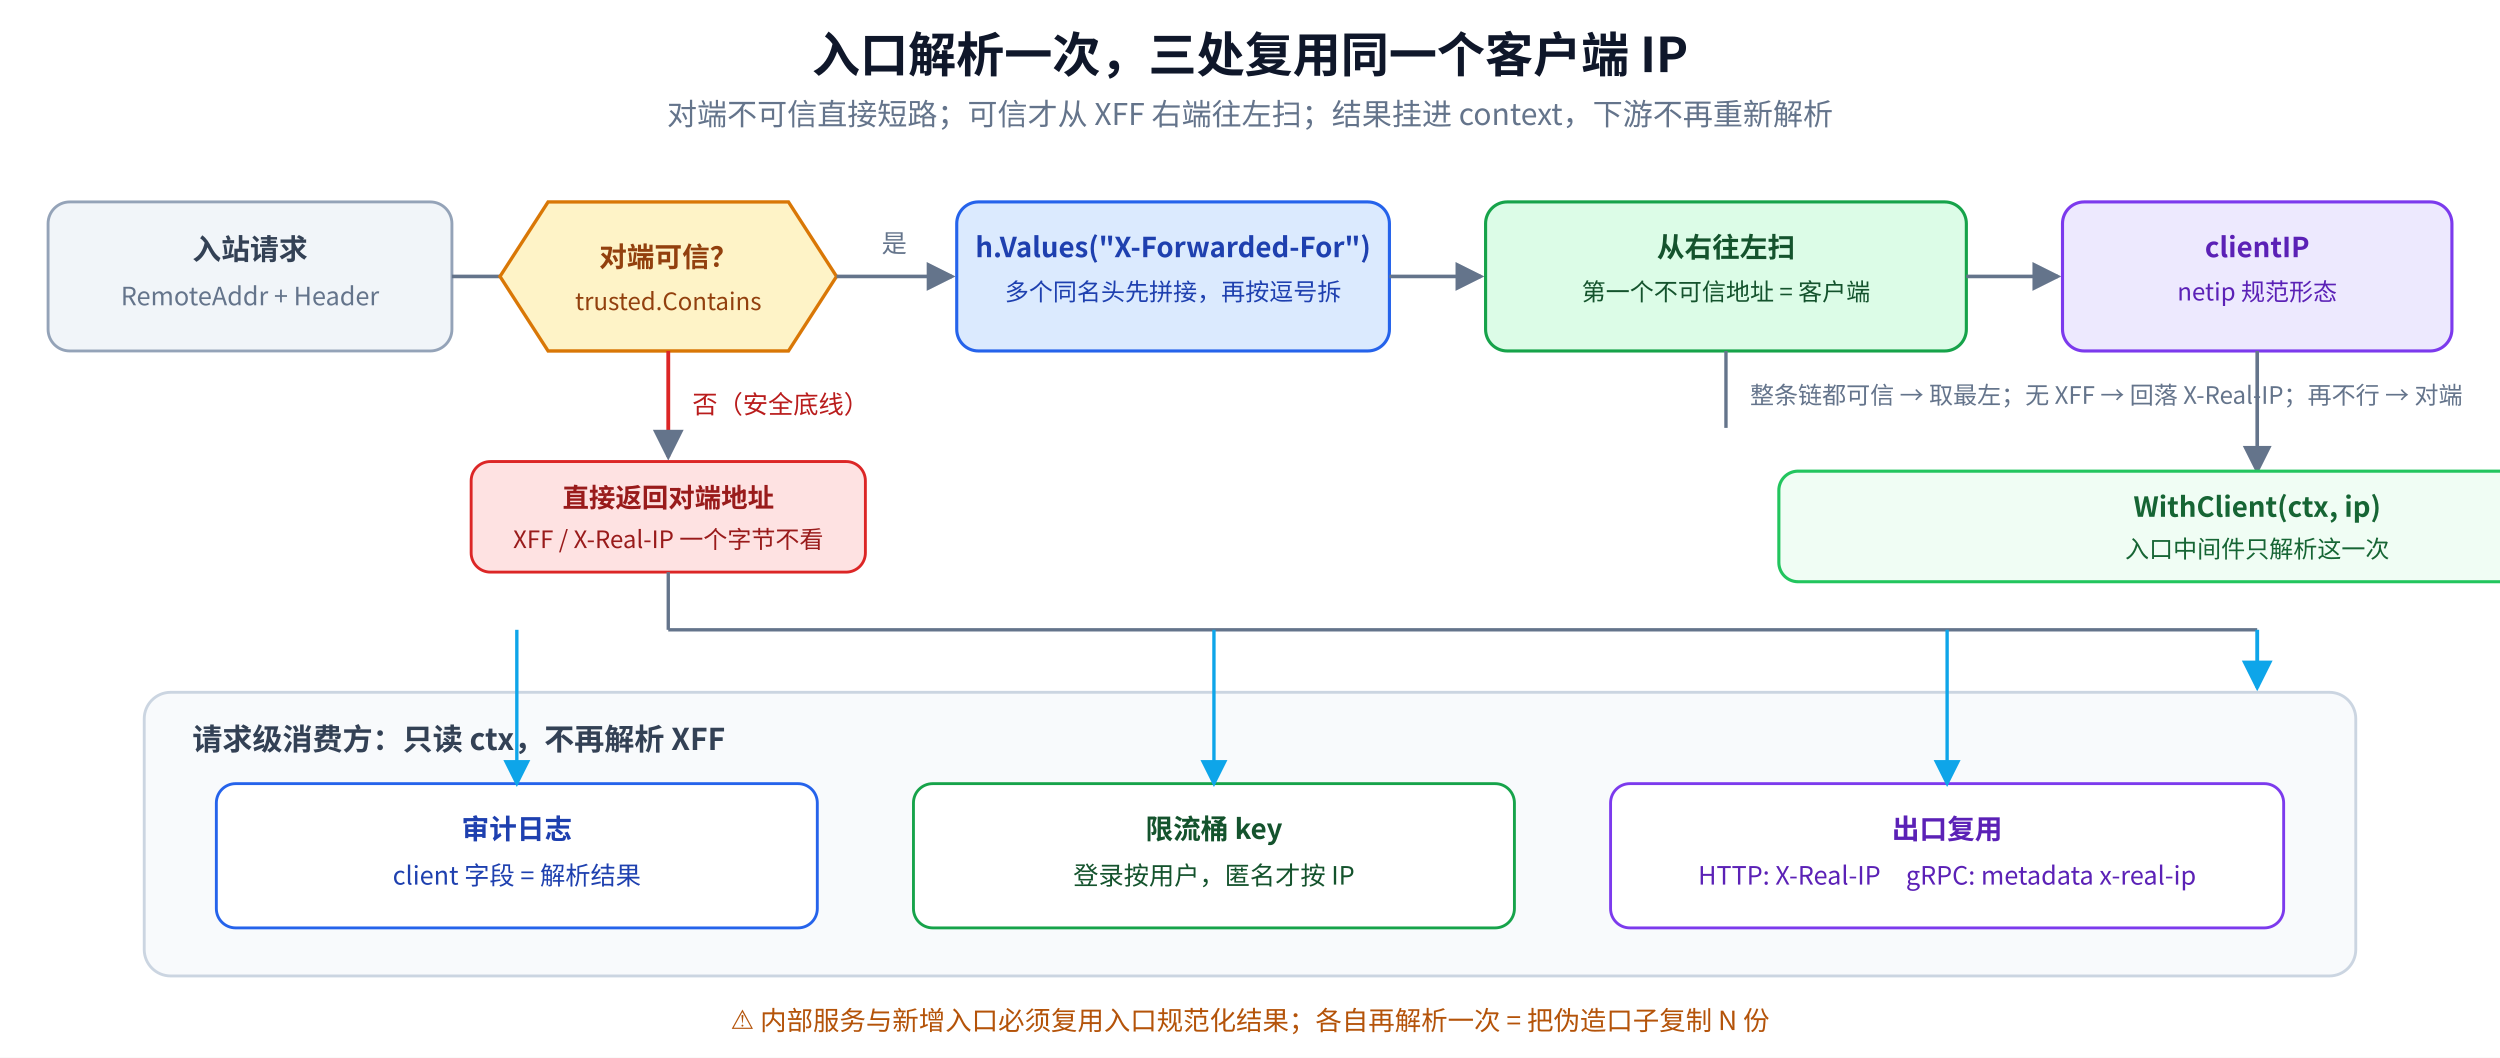
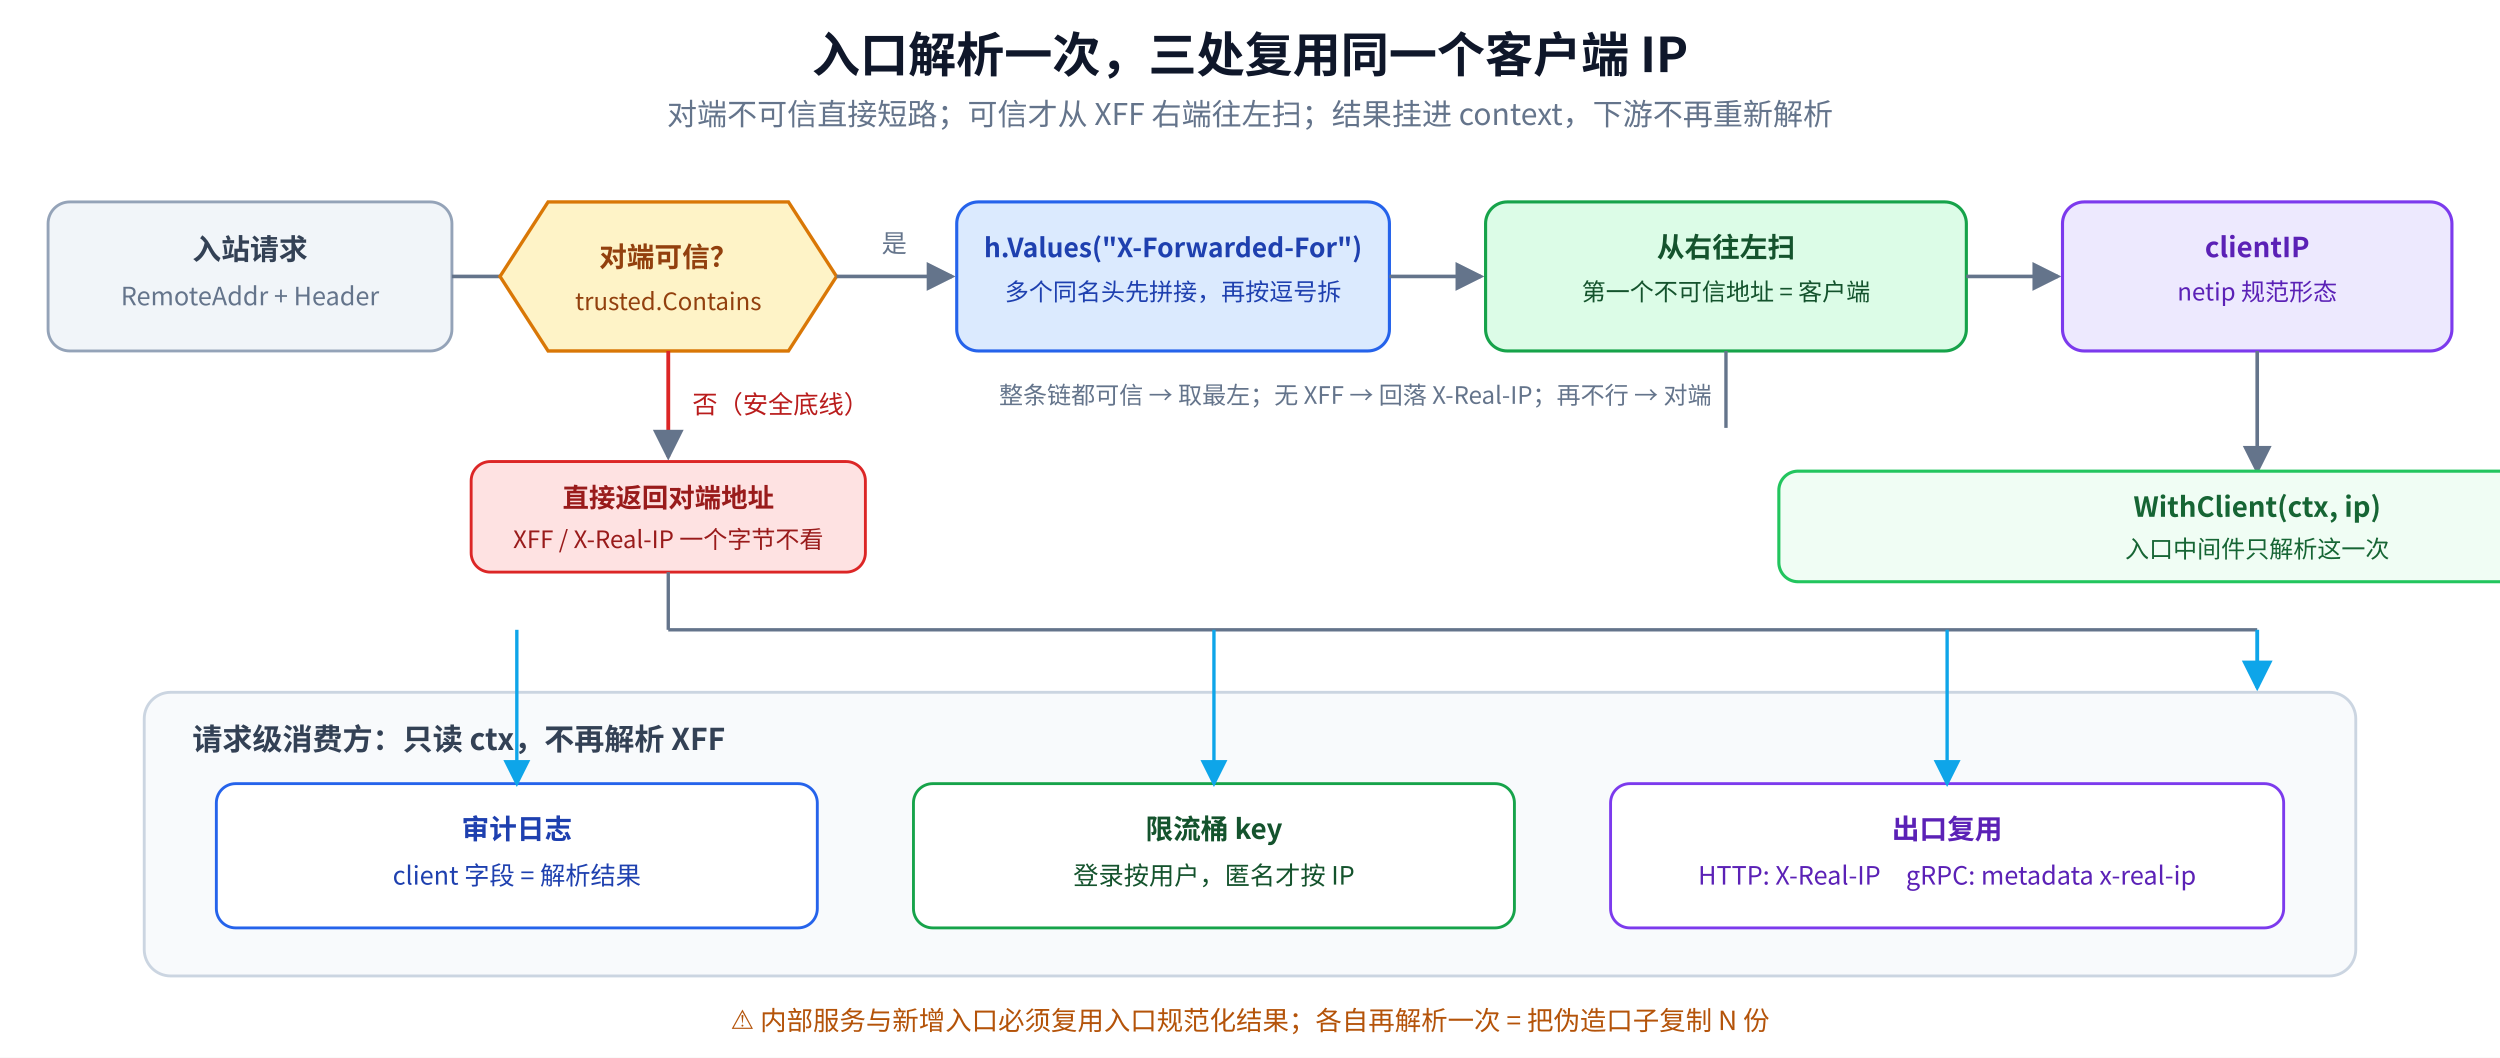
<svg xmlns="http://www.w3.org/2000/svg" viewBox="0 0 1040 440" width="1040" height="440" font-family="Microsoft YaHei, PingFang SC, Noto Sans CJK SC, sans-serif">
  <rect x="0" y="0" width="1040" height="440" fill="#ffffff" />
  <text x="520" y="30" text-anchor="middle" font-size="20" font-weight="bold" fill="#0f172a">入口解析一次，三处复用同一个客户端 IP</text>
  <text x="520" y="52" text-anchor="middle" font-size="12.5" fill="#64748b">对端不可信直接短路；可信才从 XFF 右端往左扫；结果挂进 context，下游不再重新解析</text>
  <defs>
    <marker id="ar" markerWidth="8" markerHeight="8" refX="7" refY="4" orient="auto">
      <path d="M0,0 L8,4 L0,8 z" fill="#64748b" />
    </marker>
    <marker id="ab" markerWidth="8" markerHeight="8" refX="7" refY="4" orient="auto">
      <path d="M0,0 L8,4 L0,8 z" fill="#0ea5e9" />
    </marker>
  </defs>
  <rect x="20" y="84" width="168" height="62" rx="9" fill="#f1f5f9" stroke="#94a3b8" stroke-width="1.2" />
  <text x="104" y="108" text-anchor="middle" font-size="12" font-weight="bold" fill="#334155">入站请求</text>
  <text x="104" y="127" text-anchor="middle" font-size="10.5" fill="#64748b">RemoteAddr + Header</text>
  <line x1="188" y1="115" x2="226" y2="115" stroke="#64748b" stroke-width="1.5" marker-end="url(#ar)" />
  <polygon points="228,84 328,84 348,115 328,146 228,146 208,115" fill="#fef3c7" stroke="#d97706" stroke-width="1.4" />
  <text x="278" y="111" text-anchor="middle" font-size="11.5" font-weight="bold" fill="#92400e">对端可信？</text>
  <text x="278" y="129" text-anchor="middle" font-size="10" fill="#92400e">trusted.Contains</text>
  <line x1="278" y1="146" x2="278" y2="190" stroke="#dc2626" stroke-width="1.6" marker-end="url(#ar)" />
  <text x="288" y="172" font-size="10.5" fill="#b91c1c">否（安全底线）</text>
  <rect x="196" y="192" width="164" height="46" rx="8" fill="#fee2e2" stroke="#dc2626" stroke-width="1.2" />
  <text x="278" y="211" text-anchor="middle" font-size="11" font-weight="bold" fill="#991b1b">直接返回对端地址</text>
  <text x="278" y="228" text-anchor="middle" font-size="10" fill="#991b1b">XFF / X-Real-IP 一个字节不看</text>
  <line x1="348" y1="115" x2="396" y2="115" stroke="#64748b" stroke-width="1.5" marker-end="url(#ar)" />
  <text x="372" y="105" text-anchor="middle" font-size="10.5" fill="#64748b">是</text>
  <rect x="398" y="84" width="180" height="62" rx="9" fill="#dbeafe" stroke="#2563eb" stroke-width="1.3" />
-   <text x="488" y="107" text-anchor="middle" font-size="11.5" font-weight="bold" fill="#1e40af">h.Values("X-Forwarded-For")</text>
+   <text x="488" y="107" text-anchor="middle" font-size="11" font-weight="bold" fill="#1e40af">h.Values("X-Forwarded-For")</text>
  <text x="488" y="125" text-anchor="middle" font-size="10" fill="#1e40af">多个同名头先拼接，再按逗号拆</text>
  <line x1="578" y1="115" x2="616" y2="115" stroke="#64748b" stroke-width="1.5" marker-end="url(#ar)" />
  <rect x="618" y="84" width="200" height="62" rx="9" fill="#dcfce7" stroke="#16a34a" stroke-width="1.3" />
  <text x="718" y="107" text-anchor="middle" font-size="11.5" font-weight="bold" fill="#14532d">从右往左扫</text>
  <text x="718" y="125" text-anchor="middle" font-size="10" fill="#14532d">第一个不可信地址 = 客户端</text>
  <line x1="818" y1="115" x2="856" y2="115" stroke="#64748b" stroke-width="1.5" marker-end="url(#ar)" />
  <rect x="858" y="84" width="162" height="62" rx="9" fill="#ede9fe" stroke="#7c3aed" stroke-width="1.3" />
  <text x="939" y="107" text-anchor="middle" font-size="11.5" font-weight="bold" fill="#5b21b6">clientIP</text>
  <text x="939" y="125" text-anchor="middle" font-size="10" fill="#5b21b6">netip 规范形态</text>
  <line x1="718" y1="146" x2="718" y2="178" stroke="#64748b" stroke-width="1.4" />
-   <text x="728" y="168" font-size="10" fill="#64748b">整条链都可信 → 取最左；无 XFF → 回落 X-Real-IP；再不行 → 对端</text>
+   <text x="712" y="168" font-size="10" text-anchor="end" fill="#64748b">整条链都可信 → 取最左；无 XFF → 回落 X-Real-IP；再不行 → 对端</text>
  <line x1="939" y1="146" x2="939" y2="196" stroke="#64748b" stroke-width="1.5" marker-end="url(#ar)" />
  <line x1="278" y1="238" x2="278" y2="262" stroke="#64748b" stroke-width="1.4" />
  <line x1="278" y1="262" x2="939" y2="262" stroke="#64748b" stroke-width="1.4" />
  <rect x="740" y="196" width="398" height="46" rx="8" fill="#f0fdf4" stroke="#22c55e" stroke-width="1.3" />
  <text x="939" y="215" text-anchor="middle" font-size="11.5" font-weight="bold" fill="#166534">WithClient(ctx, ip)</text>
  <text x="939" y="232" text-anchor="middle" font-size="10" fill="#166534">入口中间件只解析这一次</text>
  <line x1="939" y1="262" x2="939" y2="286" stroke="#0ea5e9" stroke-width="1.6" marker-end="url(#ab)" />
  <rect x="60" y="288" width="920" height="118" rx="11" fill="#f8fafc" stroke="#cbd5e1" stroke-width="1.2" />
  <text x="80" y="312" font-size="12.5" font-weight="bold" fill="#334155">请求级消费方：只读 ctx，不再解析 XFF</text>
  <rect x="90" y="326" width="250" height="60" rx="8" fill="#fff" stroke="#2563eb" stroke-width="1.2" />
  <text x="215" y="349" text-anchor="middle" font-size="11.5" font-weight="bold" fill="#1e40af">审计日志</text>
  <text x="215" y="368" text-anchor="middle" font-size="10.5" fill="#1e40af">client 字段 = 解析结果</text>
  <rect x="380" y="326" width="250" height="60" rx="8" fill="#fff" stroke="#16a34a" stroke-width="1.2" />
  <text x="505" y="349" text-anchor="middle" font-size="11.5" font-weight="bold" fill="#14532d">限流桶 key</text>
  <text x="505" y="368" text-anchor="middle" font-size="10.5" fill="#14532d">登录按用户，匿名才按 IP</text>
  <rect x="670" y="326" width="280" height="60" rx="8" fill="#fff" stroke="#7c3aed" stroke-width="1.2" />
  <text x="810" y="349" text-anchor="middle" font-size="11.5" font-weight="bold" fill="#5b21b6">出口复用</text>
  <text x="810" y="368" text-anchor="middle" font-size="10.5" fill="#5b21b6">HTTP: X-Real-IP　gRPC: metadata x-real-ip</text>
  <line x1="215" y1="262" x2="215" y2="326" stroke="#0ea5e9" stroke-width="1.4" marker-end="url(#ab)" />
  <line x1="505" y1="262" x2="505" y2="326" stroke="#0ea5e9" stroke-width="1.4" marker-end="url(#ab)" />
  <line x1="810" y1="262" x2="810" y2="326" stroke="#0ea5e9" stroke-width="1.4" marker-end="url(#ab)" />
  <text x="520" y="428" text-anchor="middle" font-size="11" fill="#b45309">⚠️ 内部服务与新增入口必须复用入口规范化结果；各自再解析一次 = 把伪造口子复制 N 份</text>
</svg>
